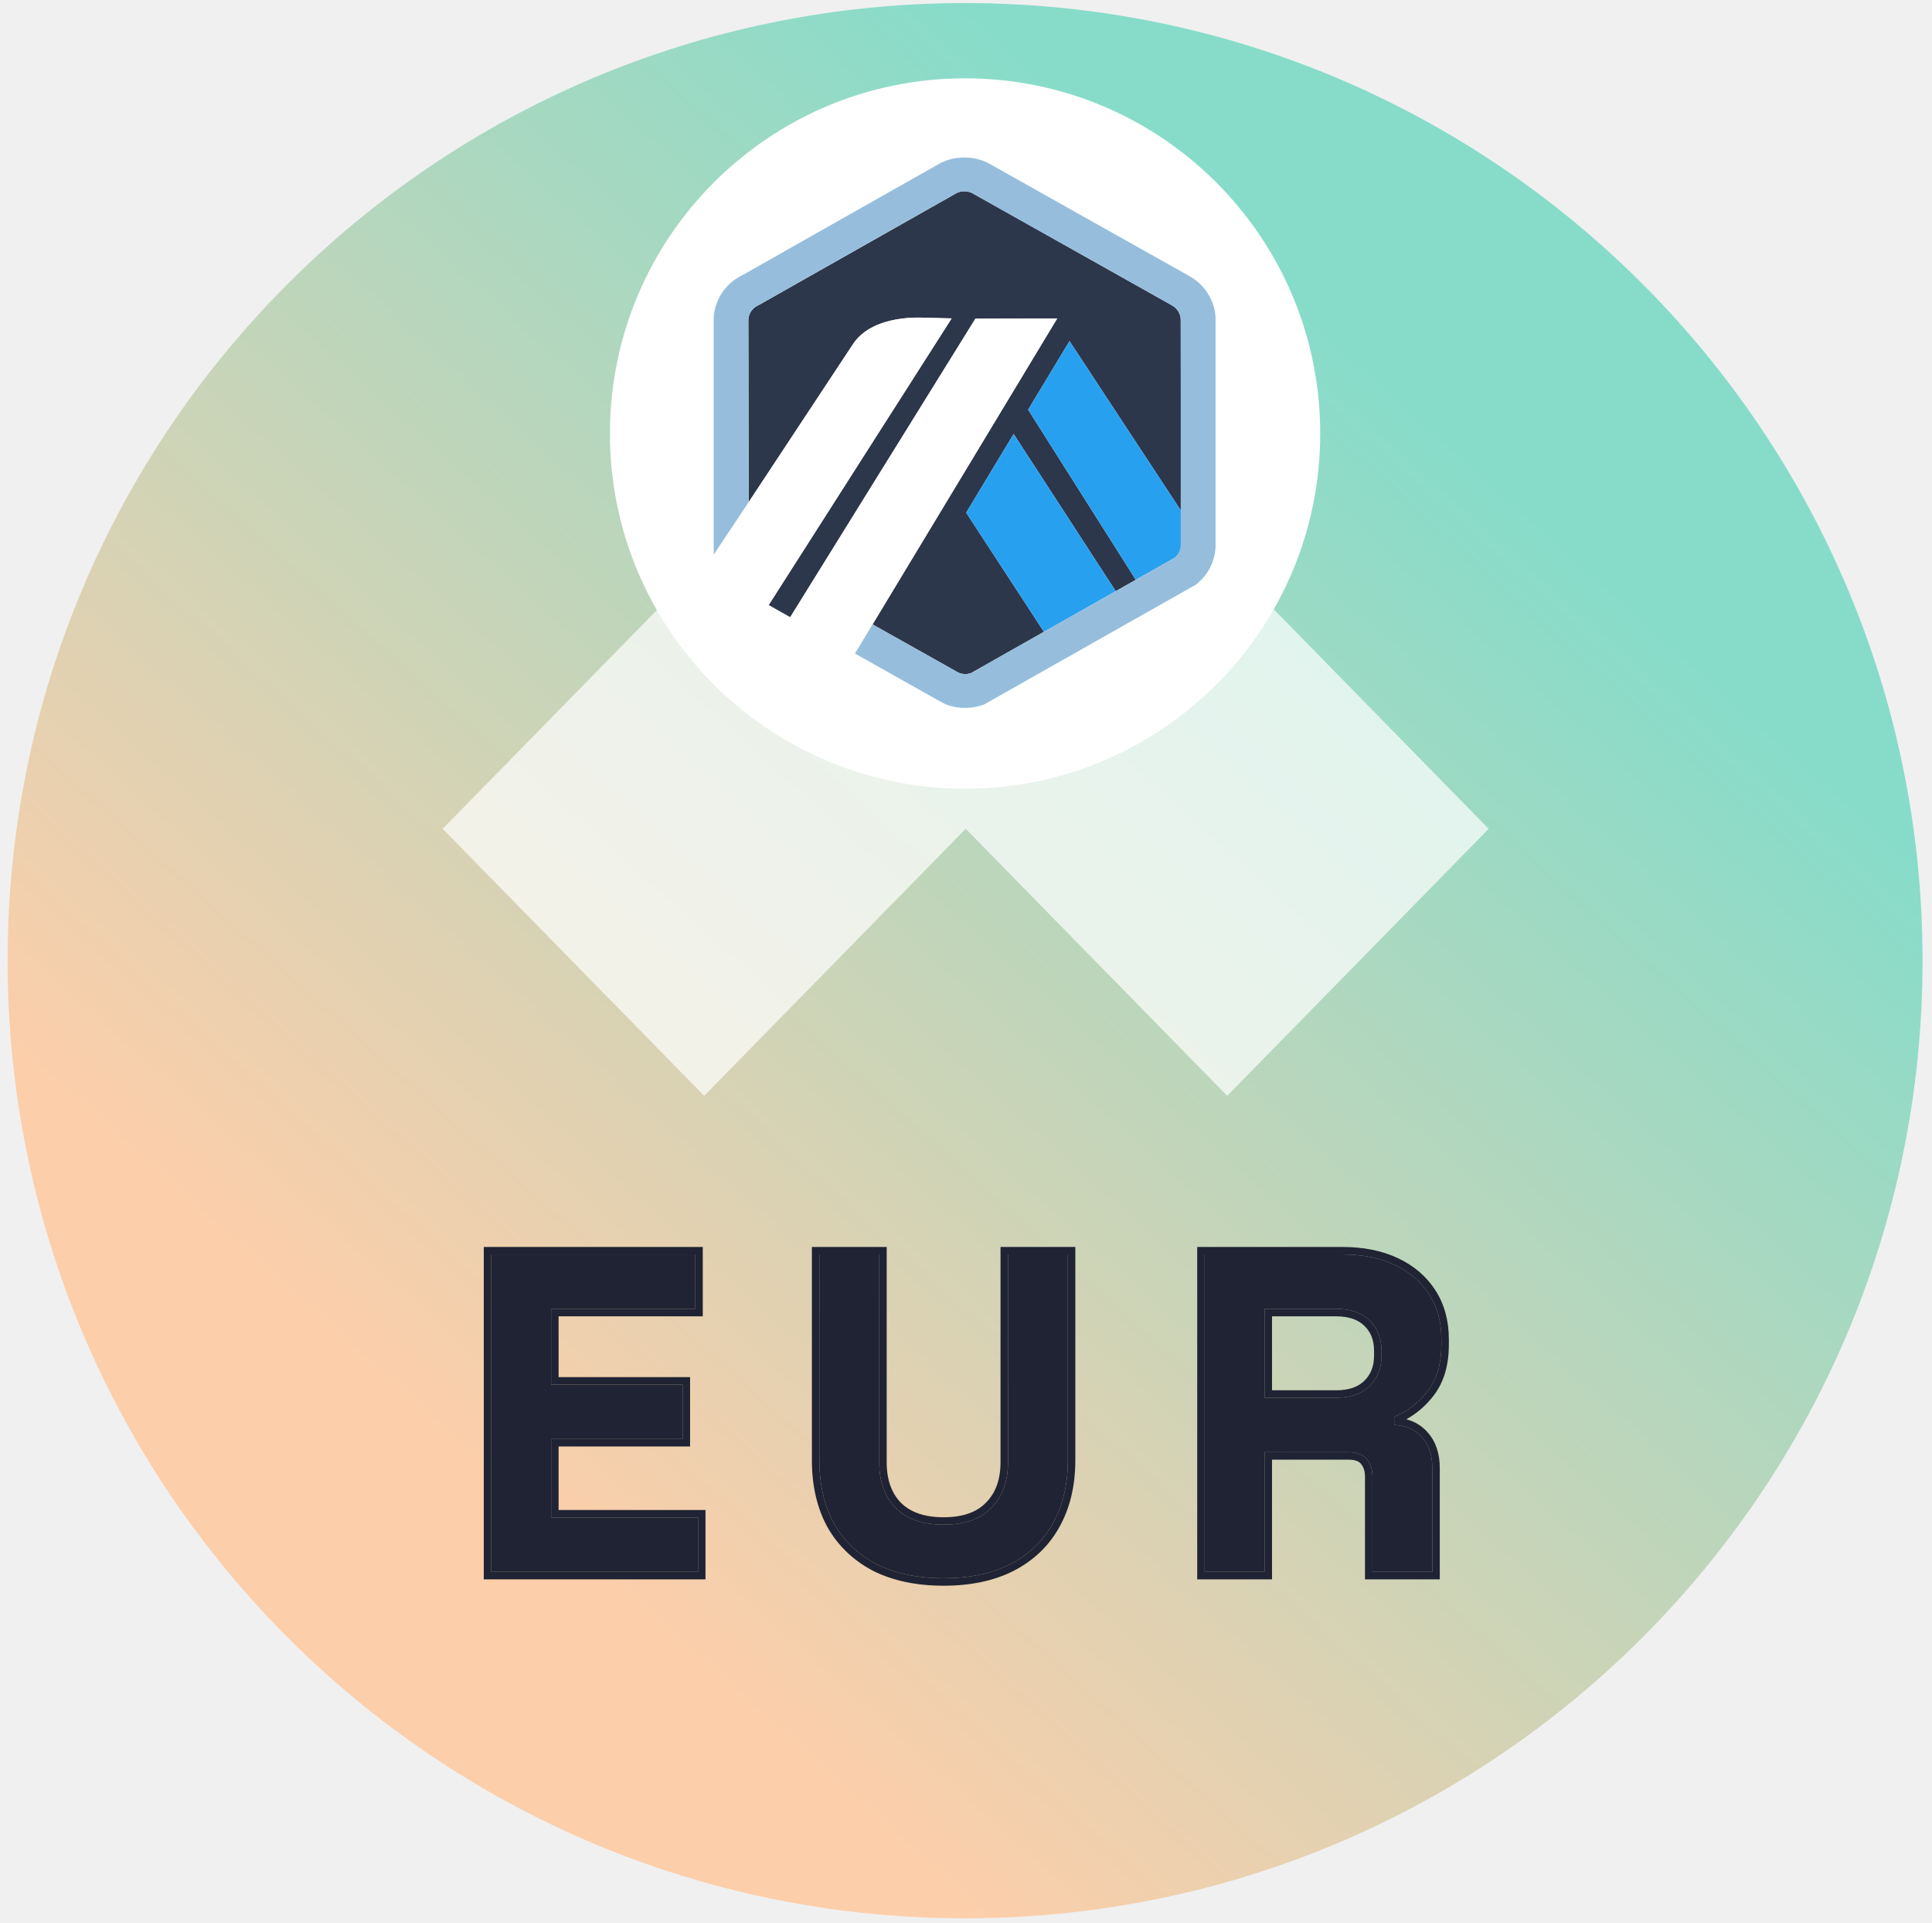
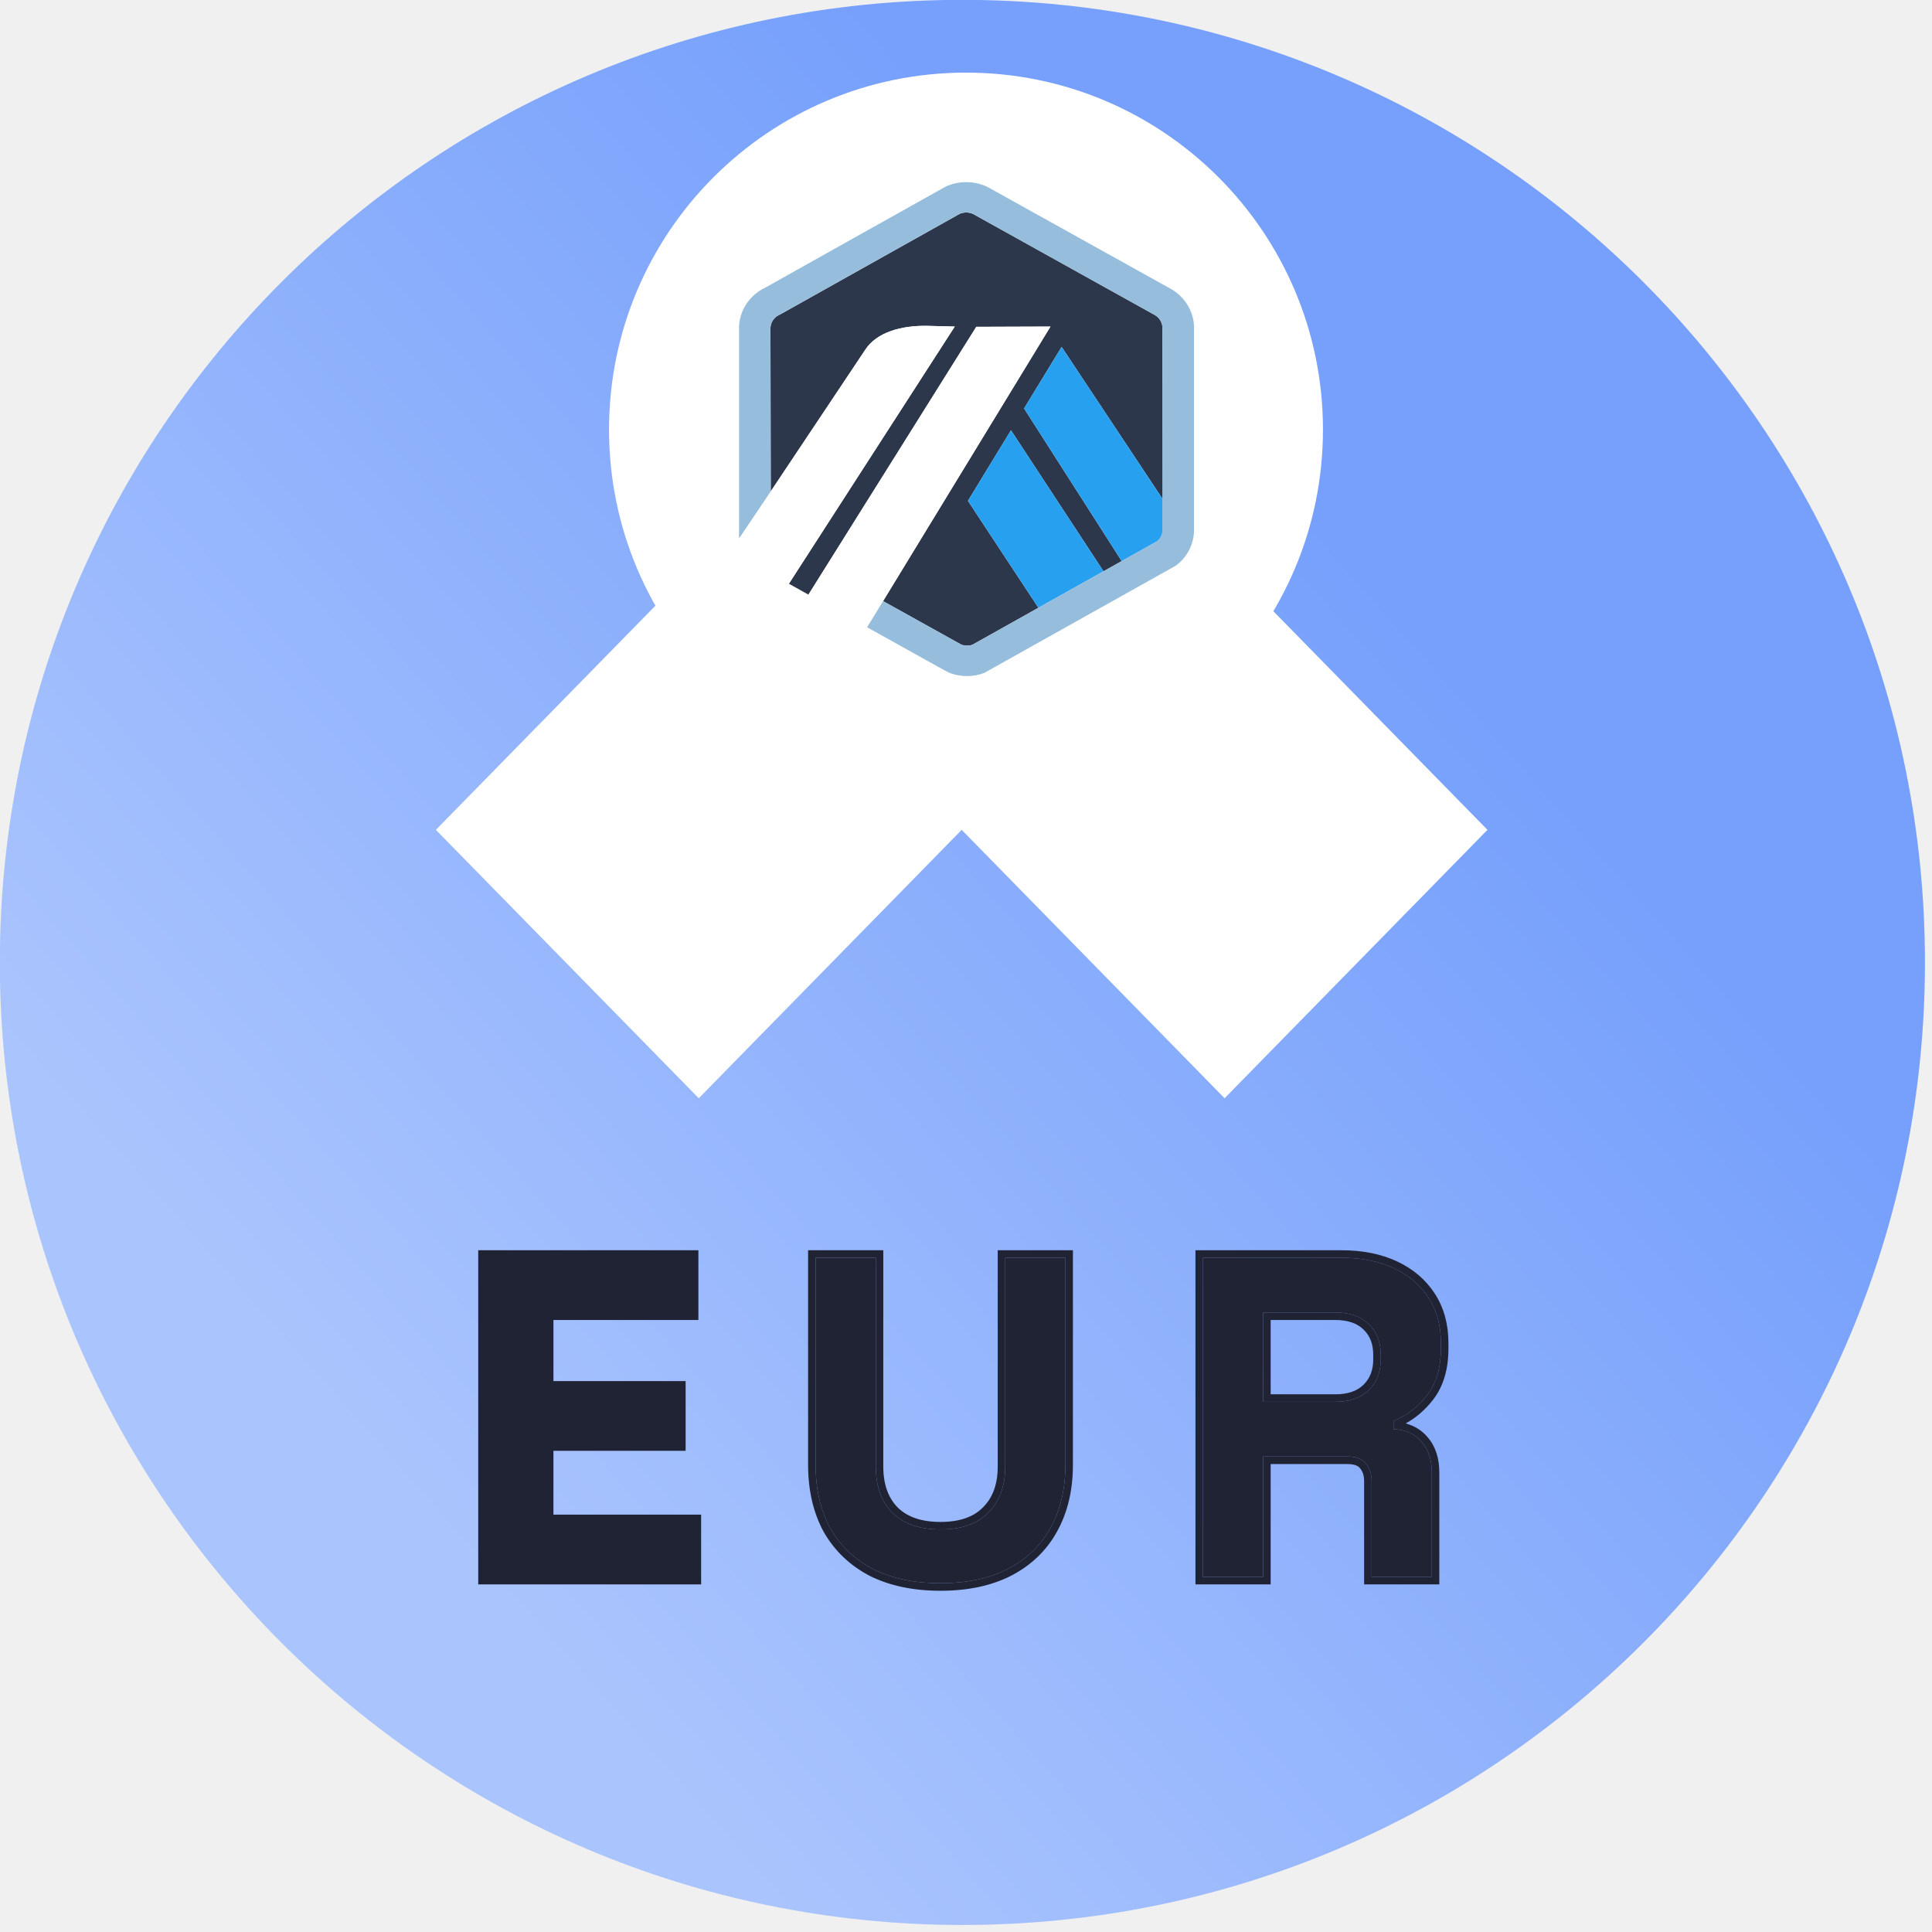
- <svg xmlns="http://www.w3.org/2000/svg" width="196" height="195" viewBox="0 0 196 195" fill="none">
-   <circle cx="97.906" cy="97.447" r="97.135" fill="url(#paint0_linear_3180_39636)" />
-   <g opacity="0.7">
-     <path d="M151.027 84.07L97.971 29.891L44.909 84.07L71.437 111.156L97.971 84.07L124.499 111.156L151.027 84.07Z" fill="white" />
+ <svg xmlns="http://www.w3.org/2000/svg" width="195" height="195" viewBox="0 0 195 195" fill="none">
+   <g clip-path="url(#clip0_6707_287868)">
+     <circle cx="97.136" cy="97.138" r="97.153" fill="url(#paint0_linear_6707_287868)" />
+     <path d="M150.132 83.758L97.065 29.569L43.994 83.758L70.527 110.849L97.065 83.758L123.599 110.849L150.132 83.758Z" fill="white" />
+     <path d="M94.927 159.799C92.289 159.799 90.02 159.324 88.118 158.373C86.247 157.392 84.805 156.011 83.793 154.232C82.811 152.423 82.321 150.291 82.321 147.837V126.949H88.394V148.021C88.394 149.984 88.946 151.533 90.05 152.668C91.185 153.803 92.811 154.37 94.927 154.37C97.044 154.37 98.654 153.803 99.758 152.668C100.893 151.533 101.46 149.984 101.46 148.021V126.949H107.534V147.837C107.534 150.291 107.027 152.423 106.015 154.232C105.034 156.011 103.592 157.392 101.69 158.373C99.82 159.324 97.565 159.799 94.927 159.799Z" fill="#1F2333" />
+     <path d="M121.418 159.155V126.949H135.405C137.43 126.949 139.193 127.302 140.696 128.007C142.199 128.713 143.365 129.71 144.193 130.998C145.021 132.286 145.435 133.804 145.435 135.553V136.105C145.435 138.037 144.975 139.601 144.055 140.798C143.135 141.994 142 142.868 140.65 143.42V144.248C141.877 144.31 142.828 144.739 143.503 145.537C144.177 146.303 144.515 147.331 144.515 148.619V159.155H138.442V149.493C138.442 148.757 138.242 148.159 137.844 147.699C137.476 147.239 136.847 147.009 135.957 147.009H127.492V159.155H121.418ZM127.492 141.488H134.761C136.203 141.488 137.322 141.104 138.12 140.338C138.948 139.54 139.362 138.497 139.362 137.209V136.749C139.362 135.461 138.963 134.433 138.166 133.666C137.368 132.869 136.233 132.47 134.761 132.47H127.492V141.488Z" fill="#1F2333" />
+     <path fill-rule="evenodd" clip-rule="evenodd" d="M48.269 159.913V126.191H70.49V133.228H55.859V139.395H69.201V146.433H55.859V152.876H70.766V159.913H48.269ZM87.772 159.048L87.765 159.044C85.77 157.998 84.22 156.517 83.134 154.607L83.13 154.601L83.126 154.594C82.074 152.654 81.562 150.393 81.562 147.837V126.191H89.152V148.021C89.152 149.834 89.657 151.175 90.59 152.136C91.541 153.085 92.948 153.612 94.927 153.612C96.91 153.612 98.296 153.083 99.214 152.139L99.222 152.132C100.184 151.17 100.702 149.831 100.702 148.021V126.191H108.291V147.837C108.291 150.396 107.763 152.659 106.678 154.6C105.62 156.517 104.065 158.001 102.038 159.047L102.034 159.049C100.032 160.066 97.654 160.558 94.927 160.558C92.199 160.558 89.808 160.066 87.778 159.051L87.772 159.048ZM106.015 154.232C107.027 152.423 107.534 150.291 107.534 147.837V126.949H101.46V148.021C101.46 149.984 100.893 151.533 99.758 152.668C98.654 153.803 97.044 154.37 94.927 154.37C92.811 154.37 91.185 153.803 90.05 152.668C88.946 151.533 88.394 149.984 88.394 148.021V126.949H82.321V147.837C82.321 150.291 82.811 152.423 83.793 154.232C84.805 156.011 86.247 157.392 88.118 158.373C90.02 159.324 92.289 159.799 94.927 159.799C97.565 159.799 99.82 159.324 101.69 158.373C103.592 157.392 105.034 156.011 106.015 154.232ZM120.66 159.913V126.191H135.405C137.517 126.191 139.395 126.559 141.018 127.321C142.639 128.082 143.919 129.17 144.83 130.588C145.748 132.015 146.193 133.68 146.193 135.553V136.105C146.193 138.157 145.703 139.898 144.655 141.26C143.876 142.273 142.95 143.079 141.878 143.671C142.749 143.904 143.493 144.354 144.076 145.041C144.899 145.979 145.273 147.199 145.273 148.619V159.913H137.683V149.493C137.683 148.9 137.526 148.49 137.27 148.196L137.261 148.184L137.251 148.173C137.088 147.969 136.736 147.767 135.957 147.767H128.25V159.913H120.66ZM127.492 147.009H135.957C136.847 147.009 137.476 147.239 137.844 147.699C138.242 148.159 138.442 148.757 138.442 149.493V159.155H144.515V148.619C144.515 147.331 144.177 146.303 143.503 145.537C142.828 144.739 141.877 144.31 140.65 144.248V143.42C142 142.868 143.135 141.994 144.055 140.798C144.975 139.601 145.435 138.037 145.435 136.105V135.553C145.435 133.804 145.021 132.286 144.193 130.998C143.365 129.71 142.199 128.713 140.696 128.007C139.193 127.302 137.43 126.949 135.405 126.949H121.418V159.155H127.492V147.009ZM137.635 134.208L137.629 134.202C137.014 133.587 136.096 133.228 134.761 133.228H128.25V140.73H134.761C136.068 140.73 136.976 140.385 137.594 139.791C138.255 139.155 138.603 138.318 138.603 137.209V136.749C138.603 135.63 138.264 134.813 137.64 134.213L137.635 134.208ZM138.12 140.338C137.322 141.104 136.203 141.488 134.761 141.488H127.492V132.47H134.761C136.233 132.47 137.368 132.869 138.166 133.666C138.963 134.433 139.362 135.461 139.362 136.749V137.209C139.362 138.497 138.948 139.54 138.12 140.338Z" fill="#1F2333" />
  </g>
-   <circle cx="97.906" cy="43.974" r="36.029" fill="white" />
-   <g clip-path="url(#clip0_3180_39636)">
-     <path d="M104.303 41.557L108.501 34.599L119.816 51.813L119.821 55.117L119.784 32.384C119.758 31.828 119.456 31.319 118.974 31.019L98.603 19.574C98.126 19.345 97.522 19.348 97.046 19.581C96.982 19.613 96.922 19.647 96.864 19.684L96.793 19.728L77.019 30.92L76.943 30.955C76.844 30.999 76.744 31.055 76.65 31.121C76.275 31.383 76.026 31.772 75.946 32.207C75.934 32.273 75.925 32.34 75.921 32.408L75.952 50.933L86.491 34.977C87.818 32.862 90.709 32.18 93.393 32.217L96.543 32.298L77.983 61.371L80.171 62.602L98.953 32.328L107.255 32.298L88.521 63.336L96.328 67.722L97.261 68.246C97.655 68.403 98.12 68.41 98.518 68.27L119.176 56.577L115.226 58.812L104.303 41.557ZM105.905 64.089L98.02 52.001L102.833 44.023L113.189 59.965L105.905 64.089Z" fill="#2D374B" />
-     <path d="M98.019 52.001L105.904 64.089L113.188 59.966L102.833 44.023L98.019 52.001Z" fill="#28A0F0" />
-     <path d="M119.821 55.117L119.816 51.813L108.501 34.599L104.303 41.557L115.226 58.812L119.176 56.577C119.563 56.27 119.798 55.819 119.822 55.332L119.821 55.117Z" fill="#28A0F0" />
-     <path d="M72.406 58.232L77.983 61.371L96.543 32.298L93.393 32.217C90.709 32.18 87.818 32.862 86.491 34.977L75.952 50.933L72.406 56.255V58.232Z" fill="white" />
-     <path d="M107.254 32.298L98.953 32.328L80.171 62.602L86.736 66.293L88.521 63.336L107.254 32.298Z" fill="white" />
-     <path d="M123.319 32.257C123.25 30.561 122.31 29.009 120.838 28.105L100.2 16.512C98.743 15.795 96.924 15.794 95.464 16.511C95.292 16.596 75.394 27.868 75.394 27.868C75.119 27.997 74.854 28.151 74.604 28.325C73.29 29.245 72.489 30.675 72.406 32.246V56.255L75.952 50.934L75.921 32.408C75.925 32.341 75.934 32.274 75.946 32.208C76.026 31.772 76.275 31.384 76.65 31.121C76.744 31.055 96.981 19.613 97.046 19.581C97.522 19.348 98.126 19.345 98.602 19.574L118.973 31.019C119.455 31.319 119.757 31.828 119.784 32.384V55.332C119.759 55.818 119.562 56.269 119.175 56.576L115.226 58.812L113.188 59.965L105.904 64.088L98.518 68.27C98.12 68.41 97.654 68.402 97.26 68.246L88.521 63.336L86.736 66.293L94.59 70.71C94.849 70.854 95.081 70.982 95.27 71.087C95.565 71.248 95.765 71.355 95.836 71.389C96.394 71.654 97.197 71.808 97.921 71.808C98.584 71.808 99.231 71.689 99.844 71.454L121.298 59.318C122.53 58.386 123.254 56.981 123.319 55.458V32.257Z" fill="#96BEDC" />
+   <circle cx="97.5" cy="43.358" r="36.029" fill="white" />
+   <g clip-path="url(#clip1_6707_287868)">
+     <path d="M103.364 41.226L107.15 35.014L117.356 50.383L117.361 53.333L117.328 33.036C117.303 32.539 117.031 32.085 116.596 31.818L98.222 21.599C97.793 21.394 97.248 21.397 96.819 21.605C96.76 21.633 96.706 21.664 96.654 21.697L96.59 21.736L78.755 31.729L78.686 31.76C78.597 31.799 78.507 31.85 78.422 31.908C78.084 32.142 77.86 32.489 77.787 32.878C77.776 32.937 77.768 32.997 77.764 33.058L77.792 49.598L87.299 35.352C88.495 33.463 91.103 32.854 93.524 32.887L96.365 32.96L79.625 58.918L81.598 60.016L98.538 32.986L106.026 32.96L89.13 60.672L96.171 64.588L97.012 65.056C97.368 65.195 97.787 65.203 98.146 65.077L116.778 54.637L113.216 56.633L103.364 41.226ZM104.809 61.344L97.697 50.551L102.038 43.428L111.378 57.662L104.809 61.344Z" fill="#2D374B" />
+     <path d="M97.697 50.551L104.809 61.344L111.378 57.663L102.038 43.428L97.697 50.551Z" fill="#28A0F0" />
+     <path d="M117.361 53.333L117.356 50.383L107.151 35.014L103.364 41.226L113.217 56.633L116.779 54.637C117.128 54.363 117.34 53.96 117.362 53.526L117.361 53.333Z" fill="#28A0F0" />
+     <path d="M74.594 56.115L79.625 58.918L96.365 32.96L93.524 32.887C91.103 32.854 88.495 33.463 87.299 35.352L77.792 49.598L74.594 54.349V56.115Z" fill="white" />
+     <path d="M106.026 32.96L98.538 32.986L81.598 60.016L87.519 63.312L89.129 60.672L106.026 32.96Z" fill="white" />
+     <path d="M120.516 32.922C120.454 31.408 119.606 30.022 118.278 29.215L99.663 18.864C98.349 18.225 96.708 18.224 95.392 18.864C95.237 18.94 77.29 29.004 77.29 29.004C77.041 29.119 76.802 29.256 76.577 29.412C75.391 30.234 74.669 31.511 74.594 32.913V54.349L77.792 49.598L77.764 33.058C77.768 32.997 77.776 32.938 77.787 32.879C77.859 32.49 78.084 32.143 78.422 31.908C78.507 31.85 96.76 21.633 96.818 21.605C97.248 21.397 97.793 21.394 98.222 21.599L116.596 31.818C117.031 32.085 117.303 32.539 117.327 33.036V53.525C117.305 53.959 117.127 54.362 116.778 54.636L113.216 56.632L111.378 57.662L104.808 61.344L98.146 65.077C97.787 65.202 97.367 65.195 97.012 65.055L89.129 60.672L87.519 63.312L94.603 67.256C94.837 67.385 95.046 67.499 95.217 67.592C95.482 67.736 95.663 67.832 95.727 67.862C96.23 68.098 96.955 68.236 97.608 68.236C98.206 68.236 98.79 68.13 99.342 67.92L118.693 57.084C119.804 56.252 120.458 54.997 120.516 53.638V32.922Z" fill="#96BEDC" />
  </g>
-   <path d="M49.838 159.445V127.245H70.538V132.765H55.91V140.447H69.25V145.967H55.91V153.925H70.814V159.445H49.838Z" fill="#1F2333" />
-   <path d="M95.728 160.089C93.091 160.089 90.822 159.614 88.92 158.663C87.05 157.682 85.608 156.302 84.596 154.523C83.615 152.714 83.124 150.582 83.124 148.129V127.245H89.196V148.313C89.196 150.276 89.748 151.824 90.852 152.959C91.987 154.094 93.612 154.661 95.728 154.661C97.844 154.661 99.454 154.094 100.558 152.959C101.693 151.824 102.26 150.276 102.26 148.313V127.245H108.332V148.129C108.332 150.582 107.826 152.714 106.814 154.523C105.833 156.302 104.392 157.682 102.49 158.663C100.62 159.614 98.366 160.089 95.728 160.089Z" fill="#1F2333" />
-   <path d="M122.215 159.445V127.245H136.199C138.223 127.245 139.986 127.598 141.489 128.303C142.991 129.008 144.157 130.005 144.985 131.293C145.813 132.581 146.227 134.099 146.227 135.847V136.399C146.227 138.331 145.767 139.895 144.847 141.091C143.927 142.287 142.792 143.161 141.443 143.713V144.541C142.669 144.602 143.62 145.032 144.295 145.829C144.969 146.596 145.307 147.623 145.307 148.911V159.445H139.235V149.785C139.235 149.049 139.035 148.451 138.637 147.991C138.269 147.531 137.64 147.301 136.751 147.301H128.287V159.445H122.215ZM128.287 141.781H135.555C136.996 141.781 138.115 141.398 138.913 140.631C139.741 139.834 140.155 138.791 140.155 137.503V137.043C140.155 135.755 139.756 134.728 138.959 133.961C138.161 133.164 137.027 132.765 135.555 132.765H128.287V141.781Z" fill="#1F2333" />
-   <path fill-rule="evenodd" clip-rule="evenodd" d="M49.08 160.203V126.487H71.296V133.523H56.668V139.689H70.008V146.725H56.668V153.167H71.572V160.203H49.08ZM55.91 153.925V145.967H69.25V140.447H55.91V132.765H70.538V127.245H49.838V159.445H70.814V153.925H55.91ZM88.575 159.338L88.568 159.334C86.573 158.288 85.024 156.807 83.938 154.898L83.934 154.891L83.93 154.884C82.878 152.944 82.366 150.684 82.366 148.129V126.487H89.954V148.313C89.954 150.126 90.459 151.466 91.392 152.427C92.344 153.376 93.749 153.903 95.728 153.903C97.711 153.903 99.097 153.374 100.015 152.43L100.022 152.423C100.984 151.461 101.502 150.122 101.502 148.313V126.487H109.09V148.129C109.09 150.687 108.562 152.95 107.477 154.891C106.419 156.807 104.865 158.29 102.838 159.336L102.834 159.339C100.833 160.355 98.455 160.847 95.728 160.847C93.001 160.847 90.61 160.355 88.581 159.341L88.575 159.338ZM106.814 154.523C107.826 152.714 108.332 150.582 108.332 148.129V127.245H102.26V148.313C102.26 150.276 101.693 151.824 100.558 152.959C99.454 154.094 97.844 154.661 95.728 154.661C93.612 154.661 91.987 154.094 90.852 152.959C89.748 151.824 89.196 150.276 89.196 148.313V127.245H83.124V148.129C83.124 150.582 83.615 152.714 84.596 154.523C85.608 156.302 87.05 157.682 88.92 158.663C90.822 159.614 93.091 160.089 95.728 160.089C98.366 160.089 100.62 159.614 102.49 158.663C104.392 157.682 105.833 156.302 106.814 154.523ZM121.457 160.203V126.487H136.199C138.31 126.487 140.188 126.855 141.811 127.617C143.431 128.377 144.711 129.465 145.622 130.883C146.539 132.31 146.985 133.975 146.985 135.847V136.399C146.985 138.451 146.495 140.191 145.447 141.553C144.669 142.566 143.742 143.372 142.671 143.964C143.542 144.196 144.285 144.647 144.868 145.334C145.691 146.271 146.065 147.491 146.065 148.911V160.203H138.477V149.785C138.477 149.191 138.319 148.782 138.064 148.487L138.054 148.476L138.045 148.464C137.882 148.261 137.53 148.059 136.751 148.059H129.045V160.203H121.457ZM128.287 147.301H136.751C137.64 147.301 138.269 147.531 138.637 147.991C139.035 148.451 139.235 149.049 139.235 149.785V159.445H145.307V148.911C145.307 147.623 144.969 146.596 144.295 145.829C143.62 145.032 142.669 144.602 141.443 144.541V143.713C142.792 143.161 143.927 142.287 144.847 141.091C145.767 139.895 146.227 138.331 146.227 136.399V135.847C146.227 134.099 145.813 132.581 144.985 131.293C144.157 130.005 142.991 129.008 141.489 128.303C139.986 127.598 138.223 127.245 136.199 127.245H122.215V159.445H128.287V147.301ZM138.428 134.502L138.423 134.497C137.807 133.881 136.889 133.523 135.555 133.523H129.045V141.023H135.555C136.861 141.023 137.77 140.678 138.387 140.085C139.048 139.448 139.397 138.612 139.397 137.503V137.043C139.397 135.924 139.057 135.107 138.433 134.507L138.428 134.502ZM138.913 140.631C138.115 141.398 136.996 141.781 135.555 141.781H128.287V132.765H135.555C137.027 132.765 138.161 133.164 138.959 133.961C139.756 134.728 140.155 135.755 140.155 137.043V137.503C140.155 138.791 139.741 139.834 138.913 140.631Z" fill="#1F2333" />
  <defs>
-     <linearGradient id="paint0_linear_3180_39636" x1="97.771" y1="0.576" x2="1.337" y2="108.039" gradientUnits="userSpaceOnUse">
-       <stop stop-color="#87DCC9" />
-       <stop offset="1" stop-color="#FDCEAA" />
+     <linearGradient id="paint0_linear_6707_287868" x1="31.488" y1="156.014" x2="140.009" y2="59.496" gradientUnits="userSpaceOnUse">
+       <stop offset="0.073" stop-color="#AAC4FD" />
+       <stop offset="1" stop-color="#76A0FC" />
    </linearGradient>
-     <clipPath id="clip0_3180_39636">
-       <rect width="51" height="56" fill="white" transform="translate(72.406 15.9739)" />
+     <clipPath id="clip0_6707_287868">
+       <rect width="195" height="195" fill="white" transform="translate(0 0.000244141)" />
+     </clipPath>
+     <clipPath id="clip1_6707_287868">
+       <rect width="46" height="50" fill="white" transform="translate(74.5942 18.3842)" />
    </clipPath>
  </defs>
</svg>
